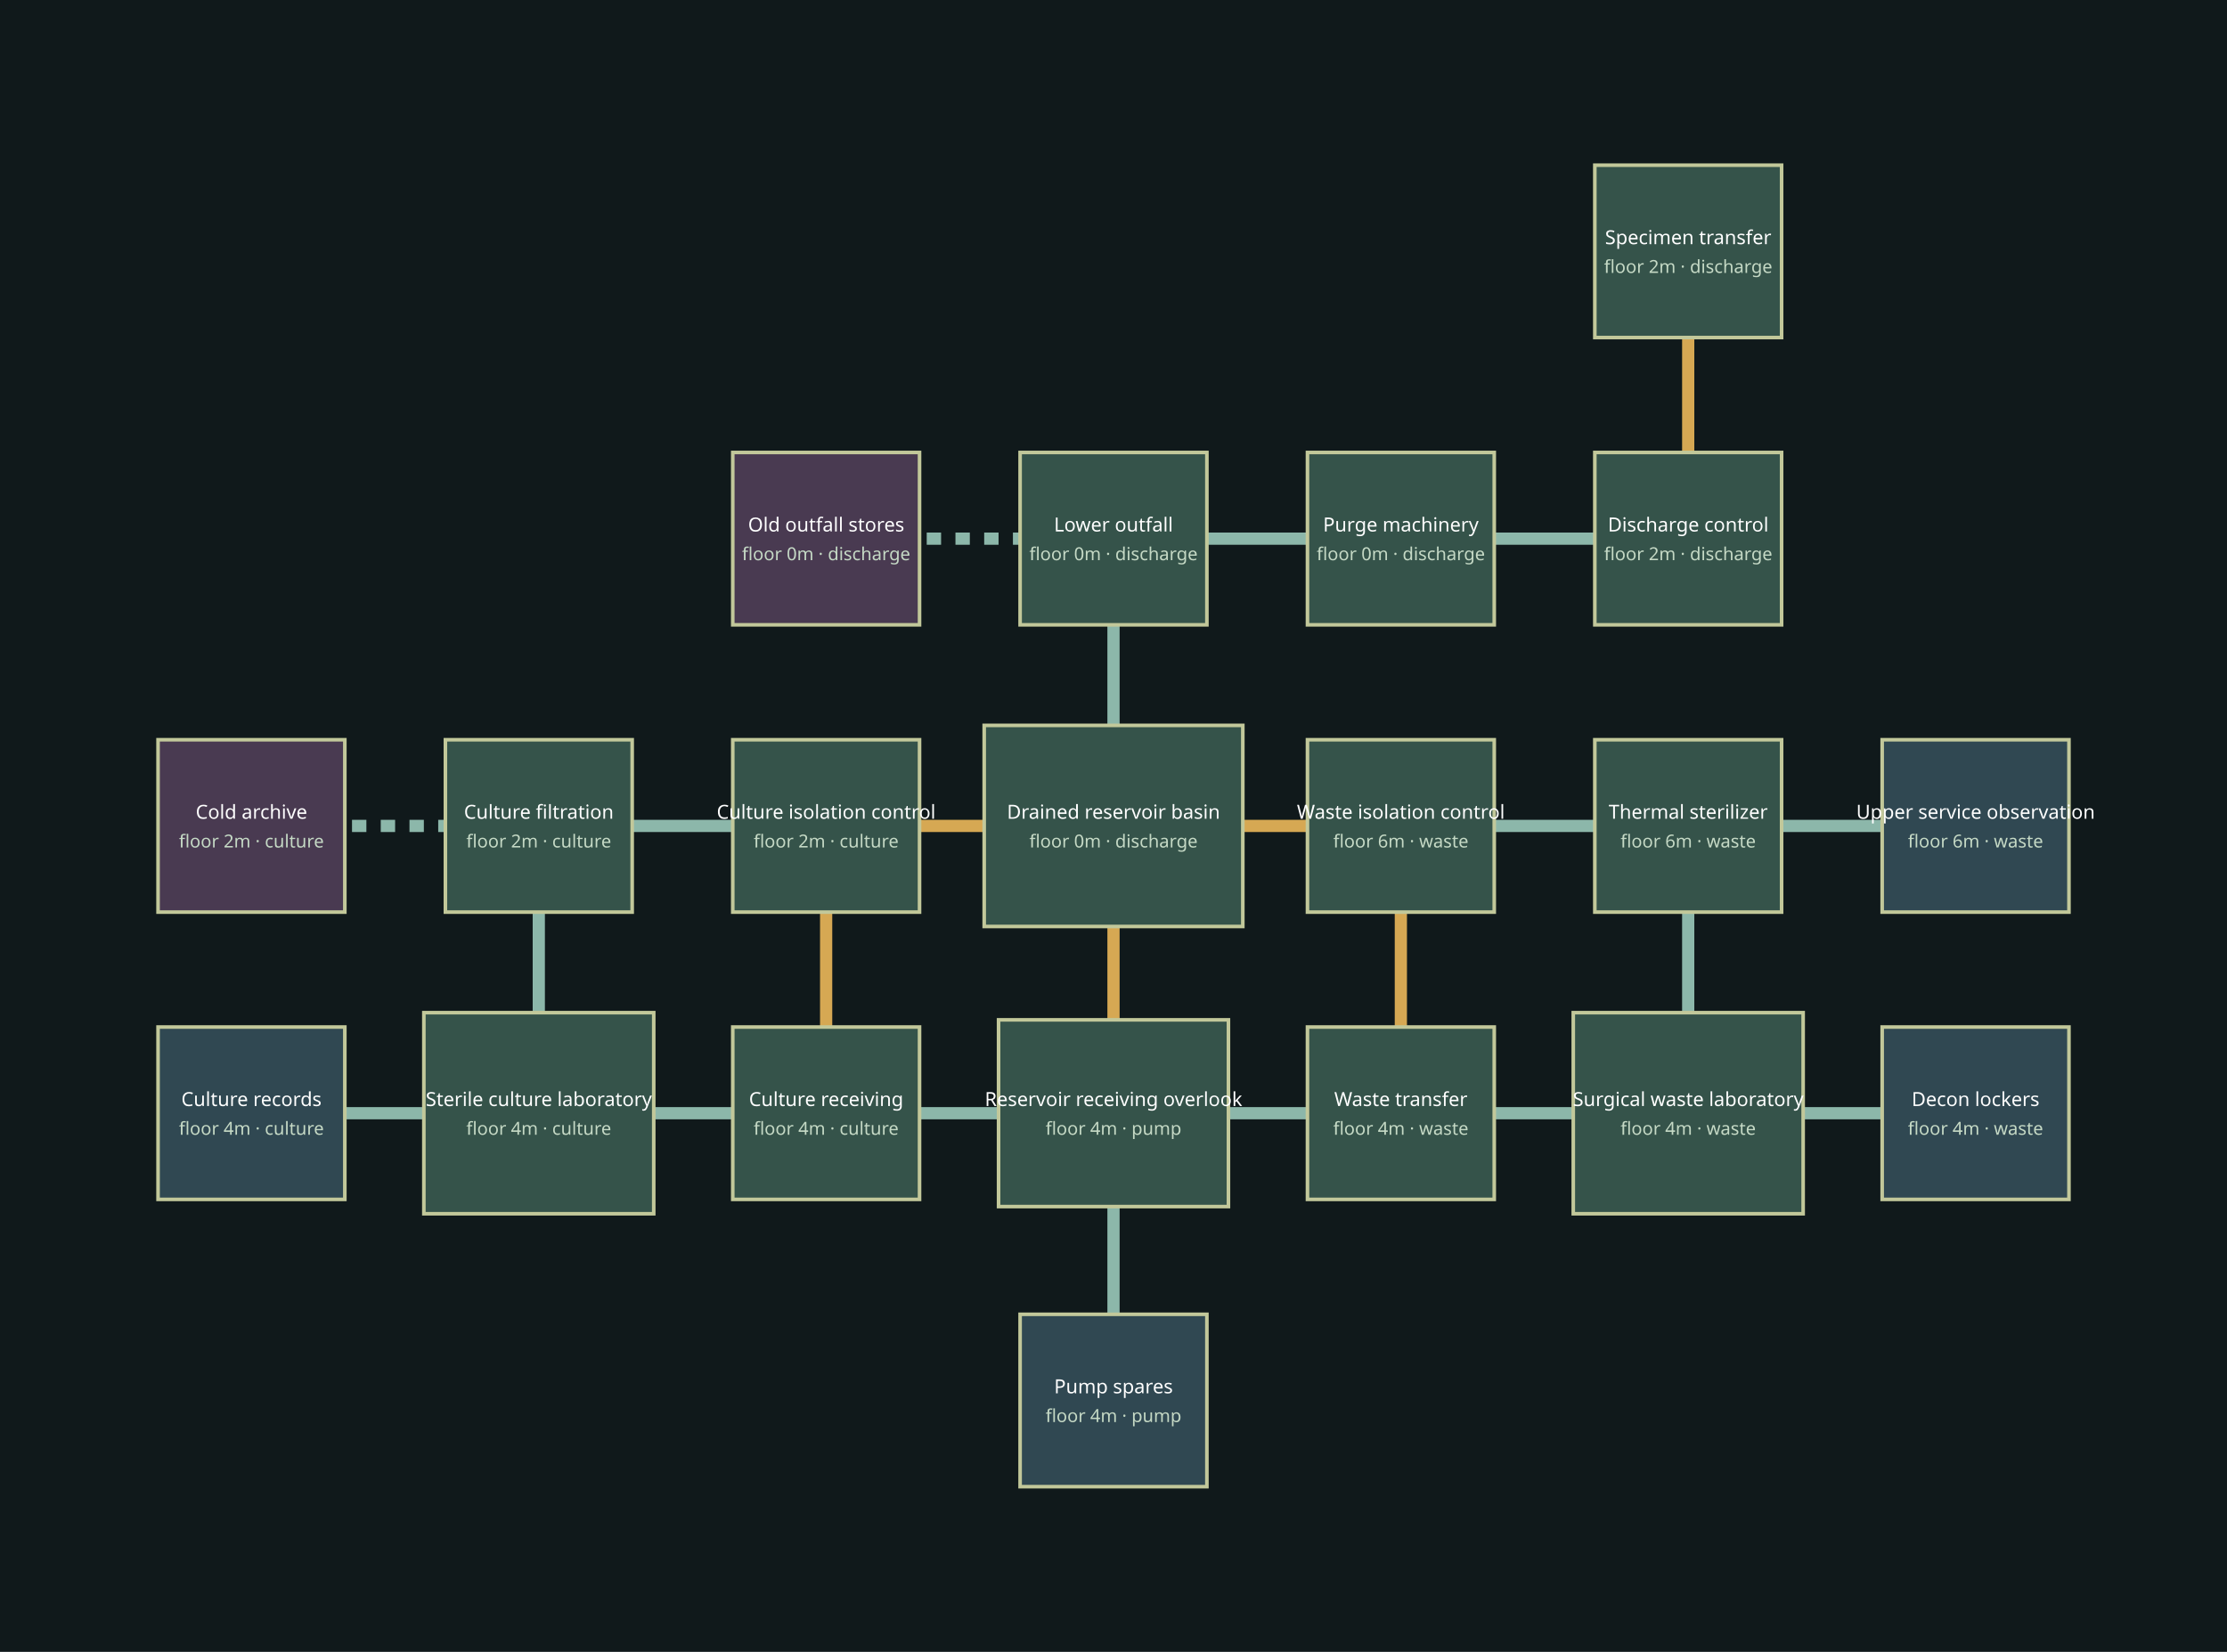
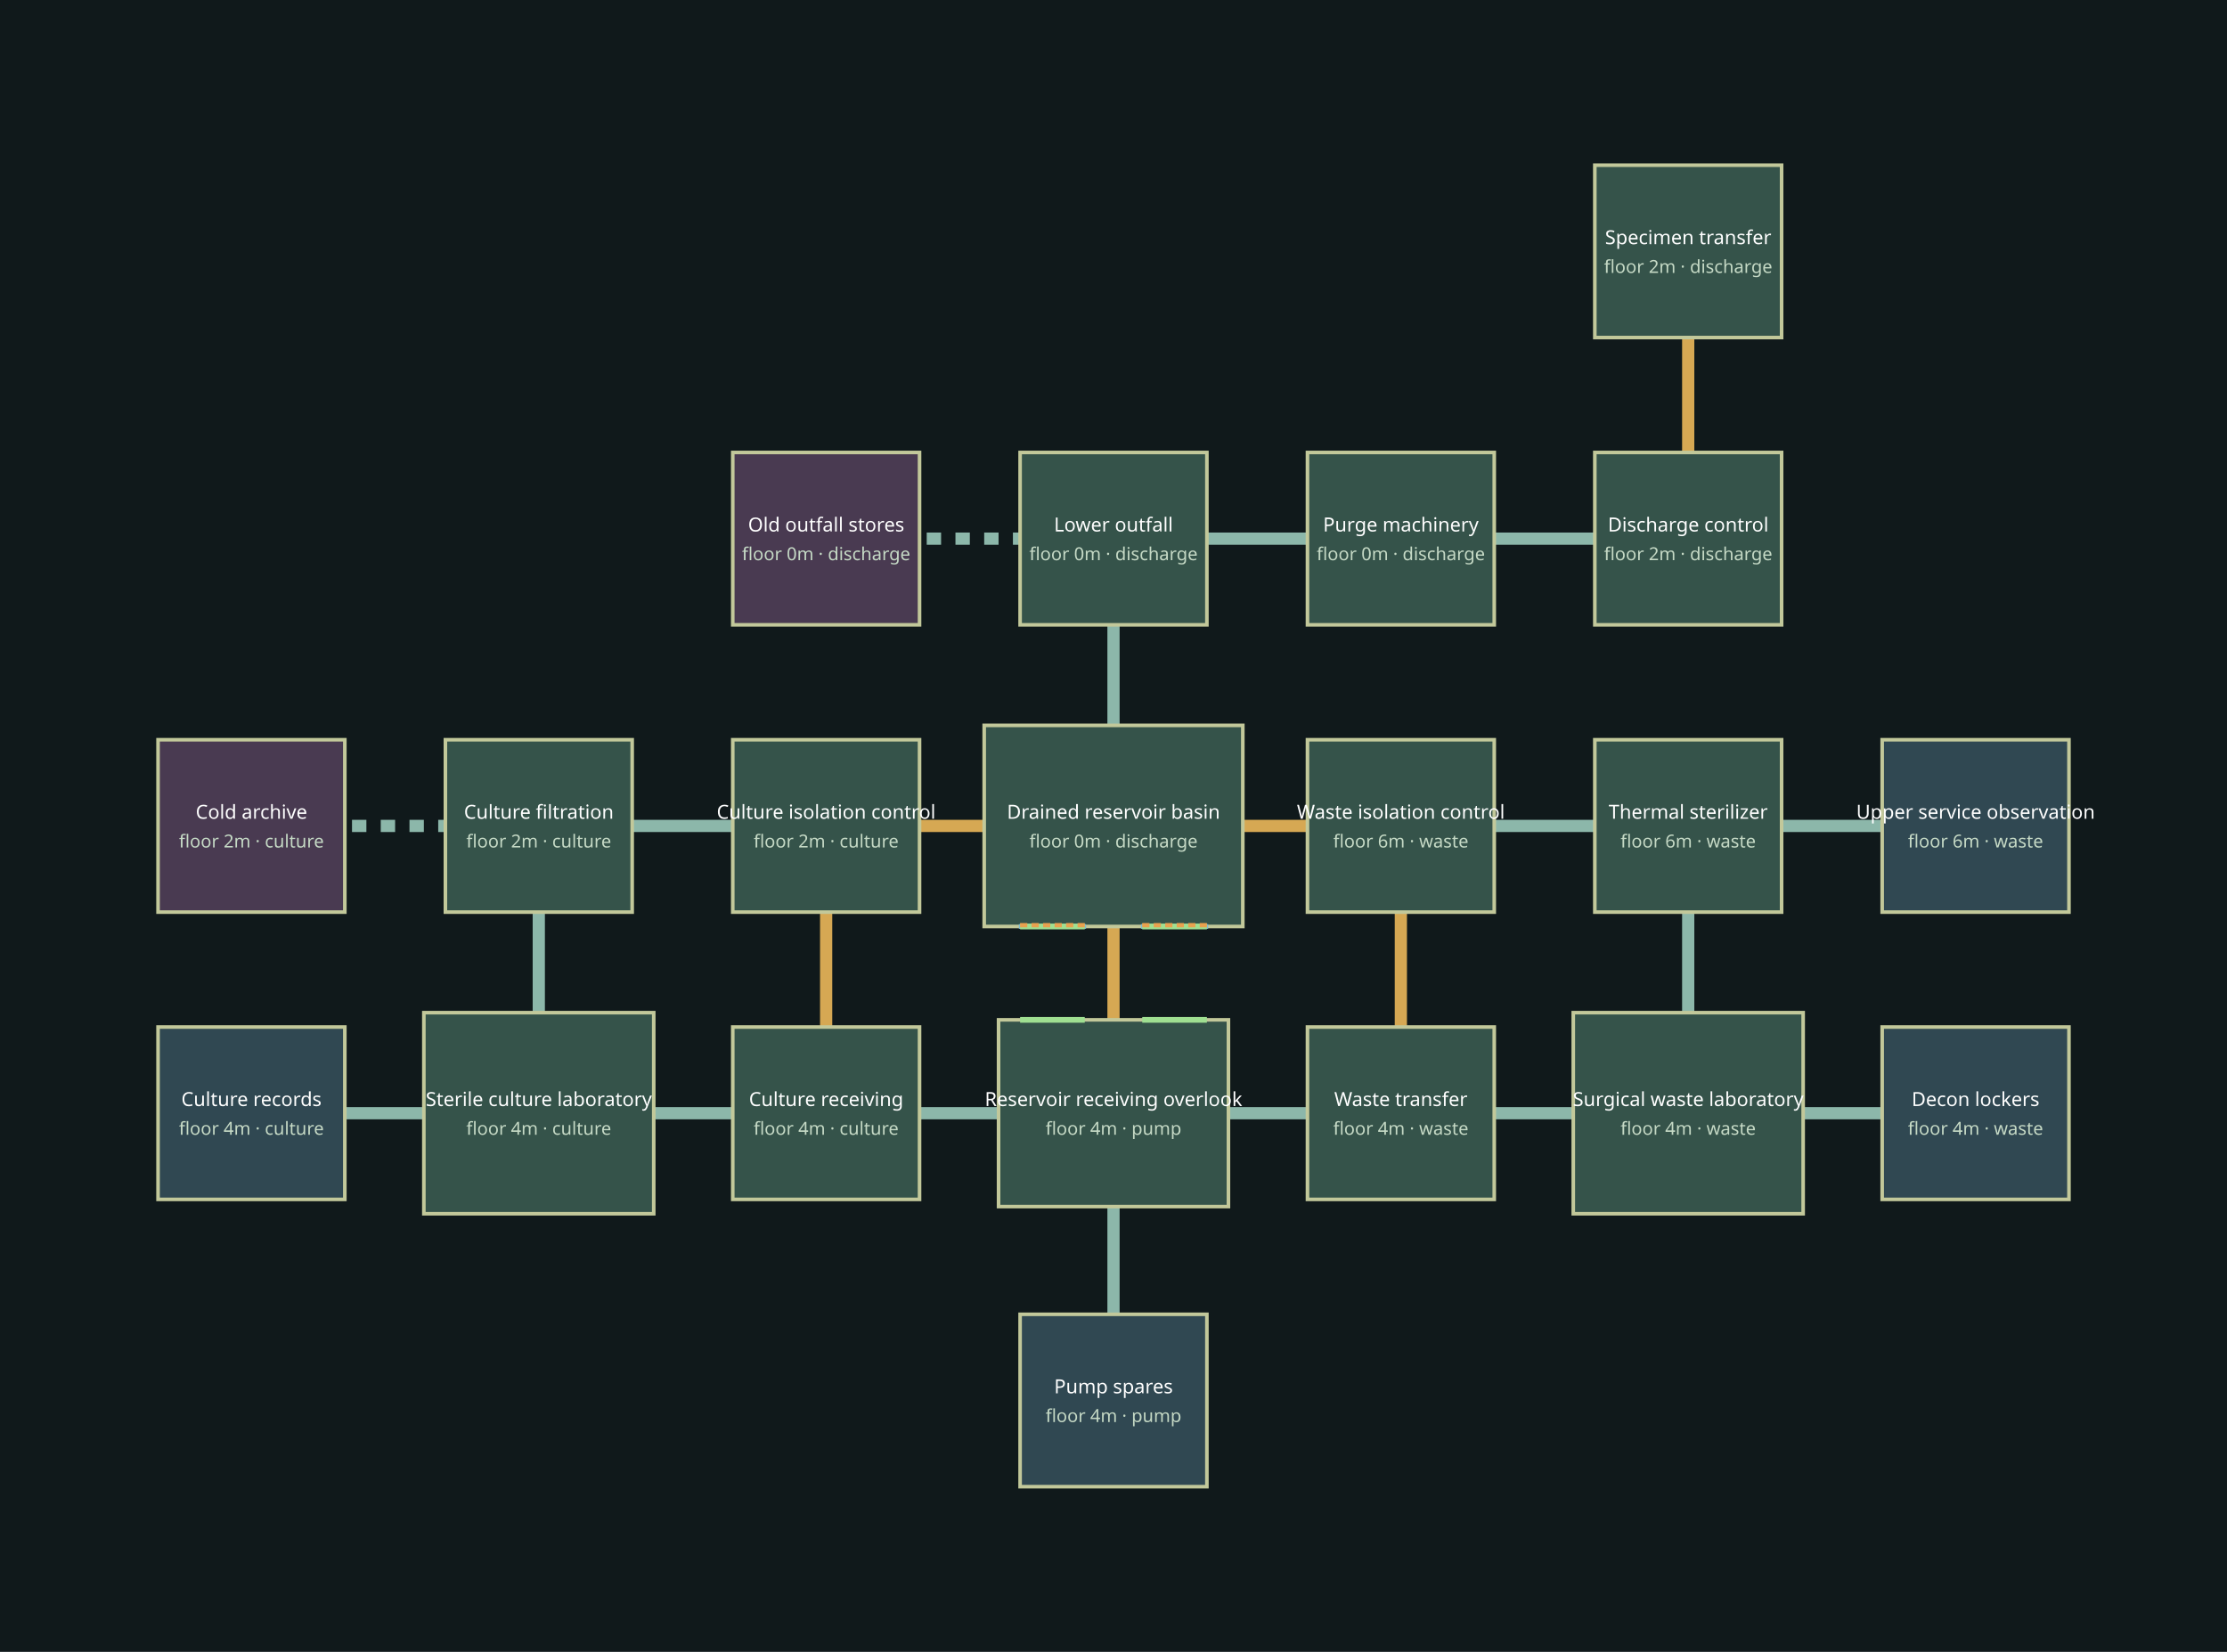
<svg xmlns="http://www.w3.org/2000/svg" viewBox="-155 -155 310 230">
  <rect x="-155" y="-155" width="310" height="230" fill="#10191b" />
  <polyline points="0,0 -40,0" fill="none" stroke="#8cb7aa" stroke-width="1.7" />
  <polyline points="-40,0 -80,0" fill="none" stroke="#8cb7aa" stroke-width="1.7" />
  <polyline points="-80,0 -80,-40" fill="none" stroke="#8cb7aa" stroke-width="1.7" />
  <polyline points="-80,-40 -40,-40" fill="none" stroke="#8cb7aa" stroke-width="1.7" />
  <polyline points="-40,-40 -40,0" fill="none" stroke="#d6a853" stroke-width="1.7" />
  <polyline points="0,0 40,0" fill="none" stroke="#8cb7aa" stroke-width="1.7" />
  <polyline points="40,0 80,0" fill="none" stroke="#8cb7aa" stroke-width="1.7" />
  <polyline points="80,0 80,-40" fill="none" stroke="#8cb7aa" stroke-width="1.7" />
  <polyline points="80,-40 40,-40" fill="none" stroke="#8cb7aa" stroke-width="1.7" />
  <polyline points="40,-40 40,0" fill="none" stroke="#d6a853" stroke-width="1.7" />
  <polyline points="0,0 0,-40" fill="none" stroke="#d6a853" stroke-width="1.7" />
  <polyline points="0,-40 0,-80" fill="none" stroke="#8cb7aa" stroke-width="1.7" />
  <polyline points="0,-80 40,-80" fill="none" stroke="#8cb7aa" stroke-width="1.7" />
  <polyline points="40,-80 80,-80" fill="none" stroke="#8cb7aa" stroke-width="1.7" />
  <polyline points="80,-80 80,-120" fill="none" stroke="#d6a853" stroke-width="1.7" />
  <polyline points="0,0 0,40" fill="none" stroke="#8cb7aa" stroke-width="1.7" />
  <polyline points="-80,0 -120,0" fill="none" stroke="#8cb7aa" stroke-width="1.7" />
  <polyline points="80,0 120,0" fill="none" stroke="#8cb7aa" stroke-width="1.7" />
  <polyline points="80,-40 120,-40" fill="none" stroke="#8cb7aa" stroke-width="1.7" />
  <polyline points="-80,-40 -120,-40" fill="none" stroke="#8cb7aa" stroke-width="1.7" stroke-dasharray="2 2" />
  <polyline points="0,-80 -40,-80" fill="none" stroke="#8cb7aa" stroke-width="1.7" stroke-dasharray="2 2" />
  <polyline points="-40,-40 -12,-40 16,-40 40,-40" fill="none" stroke="#d6a853" stroke-width="1.7" />
  <rect x="-16.0" y="-13.0" width="32" height="26" fill="#35534a" stroke="#c2c89a" stroke-width=".5" />
  <text x="0" y="-1" font-family="sans-serif" font-size="2.7" fill="white" text-anchor="middle">Reservoir receiving overlook</text>
  <text x="0" y="3" font-family="sans-serif" font-size="2.5" fill="#c5d9c5" text-anchor="middle">floor 4m · pump</text>
  <rect x="-53.0" y="-12.0" width="26" height="24" fill="#35534a" stroke="#c2c89a" stroke-width=".5" />
  <text x="-40" y="-1" font-family="sans-serif" font-size="2.7" fill="white" text-anchor="middle">Culture receiving</text>
  <text x="-40" y="3" font-family="sans-serif" font-size="2.5" fill="#c5d9c5" text-anchor="middle">floor 4m · culture</text>
  <rect x="-96.0" y="-14.0" width="32" height="28" fill="#35534a" stroke="#c2c89a" stroke-width=".5" />
  <text x="-80" y="-1" font-family="sans-serif" font-size="2.7" fill="white" text-anchor="middle">Sterile culture laboratory</text>
  <text x="-80" y="3" font-family="sans-serif" font-size="2.5" fill="#c5d9c5" text-anchor="middle">floor 4m · culture</text>
  <rect x="-93.0" y="-52.0" width="26" height="24" fill="#35534a" stroke="#c2c89a" stroke-width=".5" />
  <text x="-80" y="-41" font-family="sans-serif" font-size="2.7" fill="white" text-anchor="middle">Culture filtration</text>
  <text x="-80" y="-37" font-family="sans-serif" font-size="2.5" fill="#c5d9c5" text-anchor="middle">floor 2m · culture</text>
  <rect x="-53.0" y="-52.0" width="26" height="24" fill="#35534a" stroke="#c2c89a" stroke-width=".5" />
  <text x="-40" y="-41" font-family="sans-serif" font-size="2.7" fill="white" text-anchor="middle">Culture isolation control</text>
  <text x="-40" y="-37" font-family="sans-serif" font-size="2.5" fill="#c5d9c5" text-anchor="middle">floor 2m · culture</text>
  <rect x="27.0" y="-12.0" width="26" height="24" fill="#35534a" stroke="#c2c89a" stroke-width=".5" />
  <text x="40" y="-1" font-family="sans-serif" font-size="2.7" fill="white" text-anchor="middle">Waste transfer</text>
  <text x="40" y="3" font-family="sans-serif" font-size="2.5" fill="#c5d9c5" text-anchor="middle">floor 4m · waste</text>
  <rect x="64.0" y="-14.0" width="32" height="28" fill="#35534a" stroke="#c2c89a" stroke-width=".5" />
  <text x="80" y="-1" font-family="sans-serif" font-size="2.7" fill="white" text-anchor="middle">Surgical waste laboratory</text>
  <text x="80" y="3" font-family="sans-serif" font-size="2.5" fill="#c5d9c5" text-anchor="middle">floor 4m · waste</text>
  <rect x="67.0" y="-52.0" width="26" height="24" fill="#35534a" stroke="#c2c89a" stroke-width=".5" />
  <text x="80" y="-41" font-family="sans-serif" font-size="2.7" fill="white" text-anchor="middle">Thermal sterilizer</text>
  <text x="80" y="-37" font-family="sans-serif" font-size="2.5" fill="#c5d9c5" text-anchor="middle">floor 6m · waste</text>
  <rect x="27.0" y="-52.0" width="26" height="24" fill="#35534a" stroke="#c2c89a" stroke-width=".5" />
  <text x="40" y="-41" font-family="sans-serif" font-size="2.7" fill="white" text-anchor="middle">Waste isolation control</text>
  <text x="40" y="-37" font-family="sans-serif" font-size="2.5" fill="#c5d9c5" text-anchor="middle">floor 6m · waste</text>
  <rect x="-18.0" y="-54.0" width="36" height="28" fill="#35534a" stroke="#c2c89a" stroke-width=".5" />
  <text x="0" y="-41" font-family="sans-serif" font-size="2.7" fill="white" text-anchor="middle">Drained reservoir basin</text>
  <text x="0" y="-37" font-family="sans-serif" font-size="2.5" fill="#c5d9c5" text-anchor="middle">floor 0m · discharge</text>
  <rect x="-13.0" y="-92.0" width="26" height="24" fill="#35534a" stroke="#c2c89a" stroke-width=".5" />
  <text x="0" y="-81" font-family="sans-serif" font-size="2.7" fill="white" text-anchor="middle">Lower outfall</text>
  <text x="0" y="-77" font-family="sans-serif" font-size="2.5" fill="#c5d9c5" text-anchor="middle">floor 0m · discharge</text>
  <rect x="27.0" y="-92.0" width="26" height="24" fill="#35534a" stroke="#c2c89a" stroke-width=".5" />
  <text x="40" y="-81" font-family="sans-serif" font-size="2.7" fill="white" text-anchor="middle">Purge machinery</text>
  <text x="40" y="-77" font-family="sans-serif" font-size="2.5" fill="#c5d9c5" text-anchor="middle">floor 0m · discharge</text>
  <rect x="67.0" y="-92.0" width="26" height="24" fill="#35534a" stroke="#c2c89a" stroke-width=".5" />
  <text x="80" y="-81" font-family="sans-serif" font-size="2.7" fill="white" text-anchor="middle">Discharge control</text>
  <text x="80" y="-77" font-family="sans-serif" font-size="2.5" fill="#c5d9c5" text-anchor="middle">floor 2m · discharge</text>
  <rect x="67.0" y="-132.0" width="26" height="24" fill="#35534a" stroke="#c2c89a" stroke-width=".5" />
  <text x="80" y="-121" font-family="sans-serif" font-size="2.7" fill="white" text-anchor="middle">Specimen transfer</text>
  <text x="80" y="-117" font-family="sans-serif" font-size="2.5" fill="#c5d9c5" text-anchor="middle">floor 2m · discharge</text>
  <rect x="-13.0" y="28.0" width="26" height="24" fill="#304852" stroke="#c2c89a" stroke-width=".5" />
  <text x="0" y="39" font-family="sans-serif" font-size="2.7" fill="white" text-anchor="middle">Pump spares</text>
  <text x="0" y="43" font-family="sans-serif" font-size="2.5" fill="#c5d9c5" text-anchor="middle">floor 4m · pump</text>
  <rect x="-133.0" y="-12.0" width="26" height="24" fill="#304852" stroke="#c2c89a" stroke-width=".5" />
  <text x="-120" y="-1" font-family="sans-serif" font-size="2.7" fill="white" text-anchor="middle">Culture records</text>
  <text x="-120" y="3" font-family="sans-serif" font-size="2.5" fill="#c5d9c5" text-anchor="middle">floor 4m · culture</text>
  <rect x="107.0" y="-12.0" width="26" height="24" fill="#304852" stroke="#c2c89a" stroke-width=".5" />
  <text x="120" y="-1" font-family="sans-serif" font-size="2.7" fill="white" text-anchor="middle">Decon lockers</text>
  <text x="120" y="3" font-family="sans-serif" font-size="2.5" fill="#c5d9c5" text-anchor="middle">floor 4m · waste</text>
  <rect x="107.0" y="-52.0" width="26" height="24" fill="#304852" stroke="#c2c89a" stroke-width=".5" />
  <text x="120" y="-41" font-family="sans-serif" font-size="2.7" fill="white" text-anchor="middle">Upper service observation</text>
  <text x="120" y="-37" font-family="sans-serif" font-size="2.5" fill="#c5d9c5" text-anchor="middle">floor 6m · waste</text>
  <rect x="-133.0" y="-52.0" width="26" height="24" fill="#493a51" stroke="#c2c89a" stroke-width=".5" />
  <text x="-120" y="-41" font-family="sans-serif" font-size="2.7" fill="white" text-anchor="middle">Cold archive</text>
  <text x="-120" y="-37" font-family="sans-serif" font-size="2.5" fill="#c5d9c5" text-anchor="middle">floor 2m · culture</text>
  <rect x="-53.0" y="-92.0" width="26" height="24" fill="#493a51" stroke="#c2c89a" stroke-width=".5" />
  <text x="-40" y="-81" font-family="sans-serif" font-size="2.7" fill="white" text-anchor="middle">Old outfall stores</text>
  <text x="-40" y="-77" font-family="sans-serif" font-size="2.5" fill="#c5d9c5" text-anchor="middle">floor 0m · discharge</text>
+   <g id="structural-v13">
+     <rect x="-13.0" y="-26.15" width="9" height="0.3" fill="#82bcd1" fill-opacity=".35" stroke="#82bcd1" stroke-width=".35" />
+     <rect x="4.0" y="-26.15" width="9" height="0.3" fill="#82bcd1" fill-opacity=".35" stroke="#82bcd1" stroke-width=".35" />
+     <line x1="-13.0" y1="-13" x2="-4.0" y2="-13" stroke="#9fdf91" stroke-width=".8" />
+     <line x1="4.0" y1="-13" x2="13.0" y2="-13" stroke="#9fdf91" stroke-width=".8" />
+     <line x1="-13.0" y1="-26" x2="-4.0" y2="-26" stroke="#9fdf91" stroke-width=".8" />
+     <line x1="4.0" y1="-26" x2="13.0" y2="-26" stroke="#9fdf91" stroke-width=".8" />
+     <line x1="-13.0" y1="-26.18" x2="-4.0" y2="-26.18" stroke="#e8a14f" stroke-width=".6" stroke-dasharray="1 .6" />
+     <line x1="4.0" y1="-26.18" x2="13.0" y2="-26.18" stroke="#e8a14f" stroke-width=".6" stroke-dasharray="1 .6" />
+   </g>
</svg>
